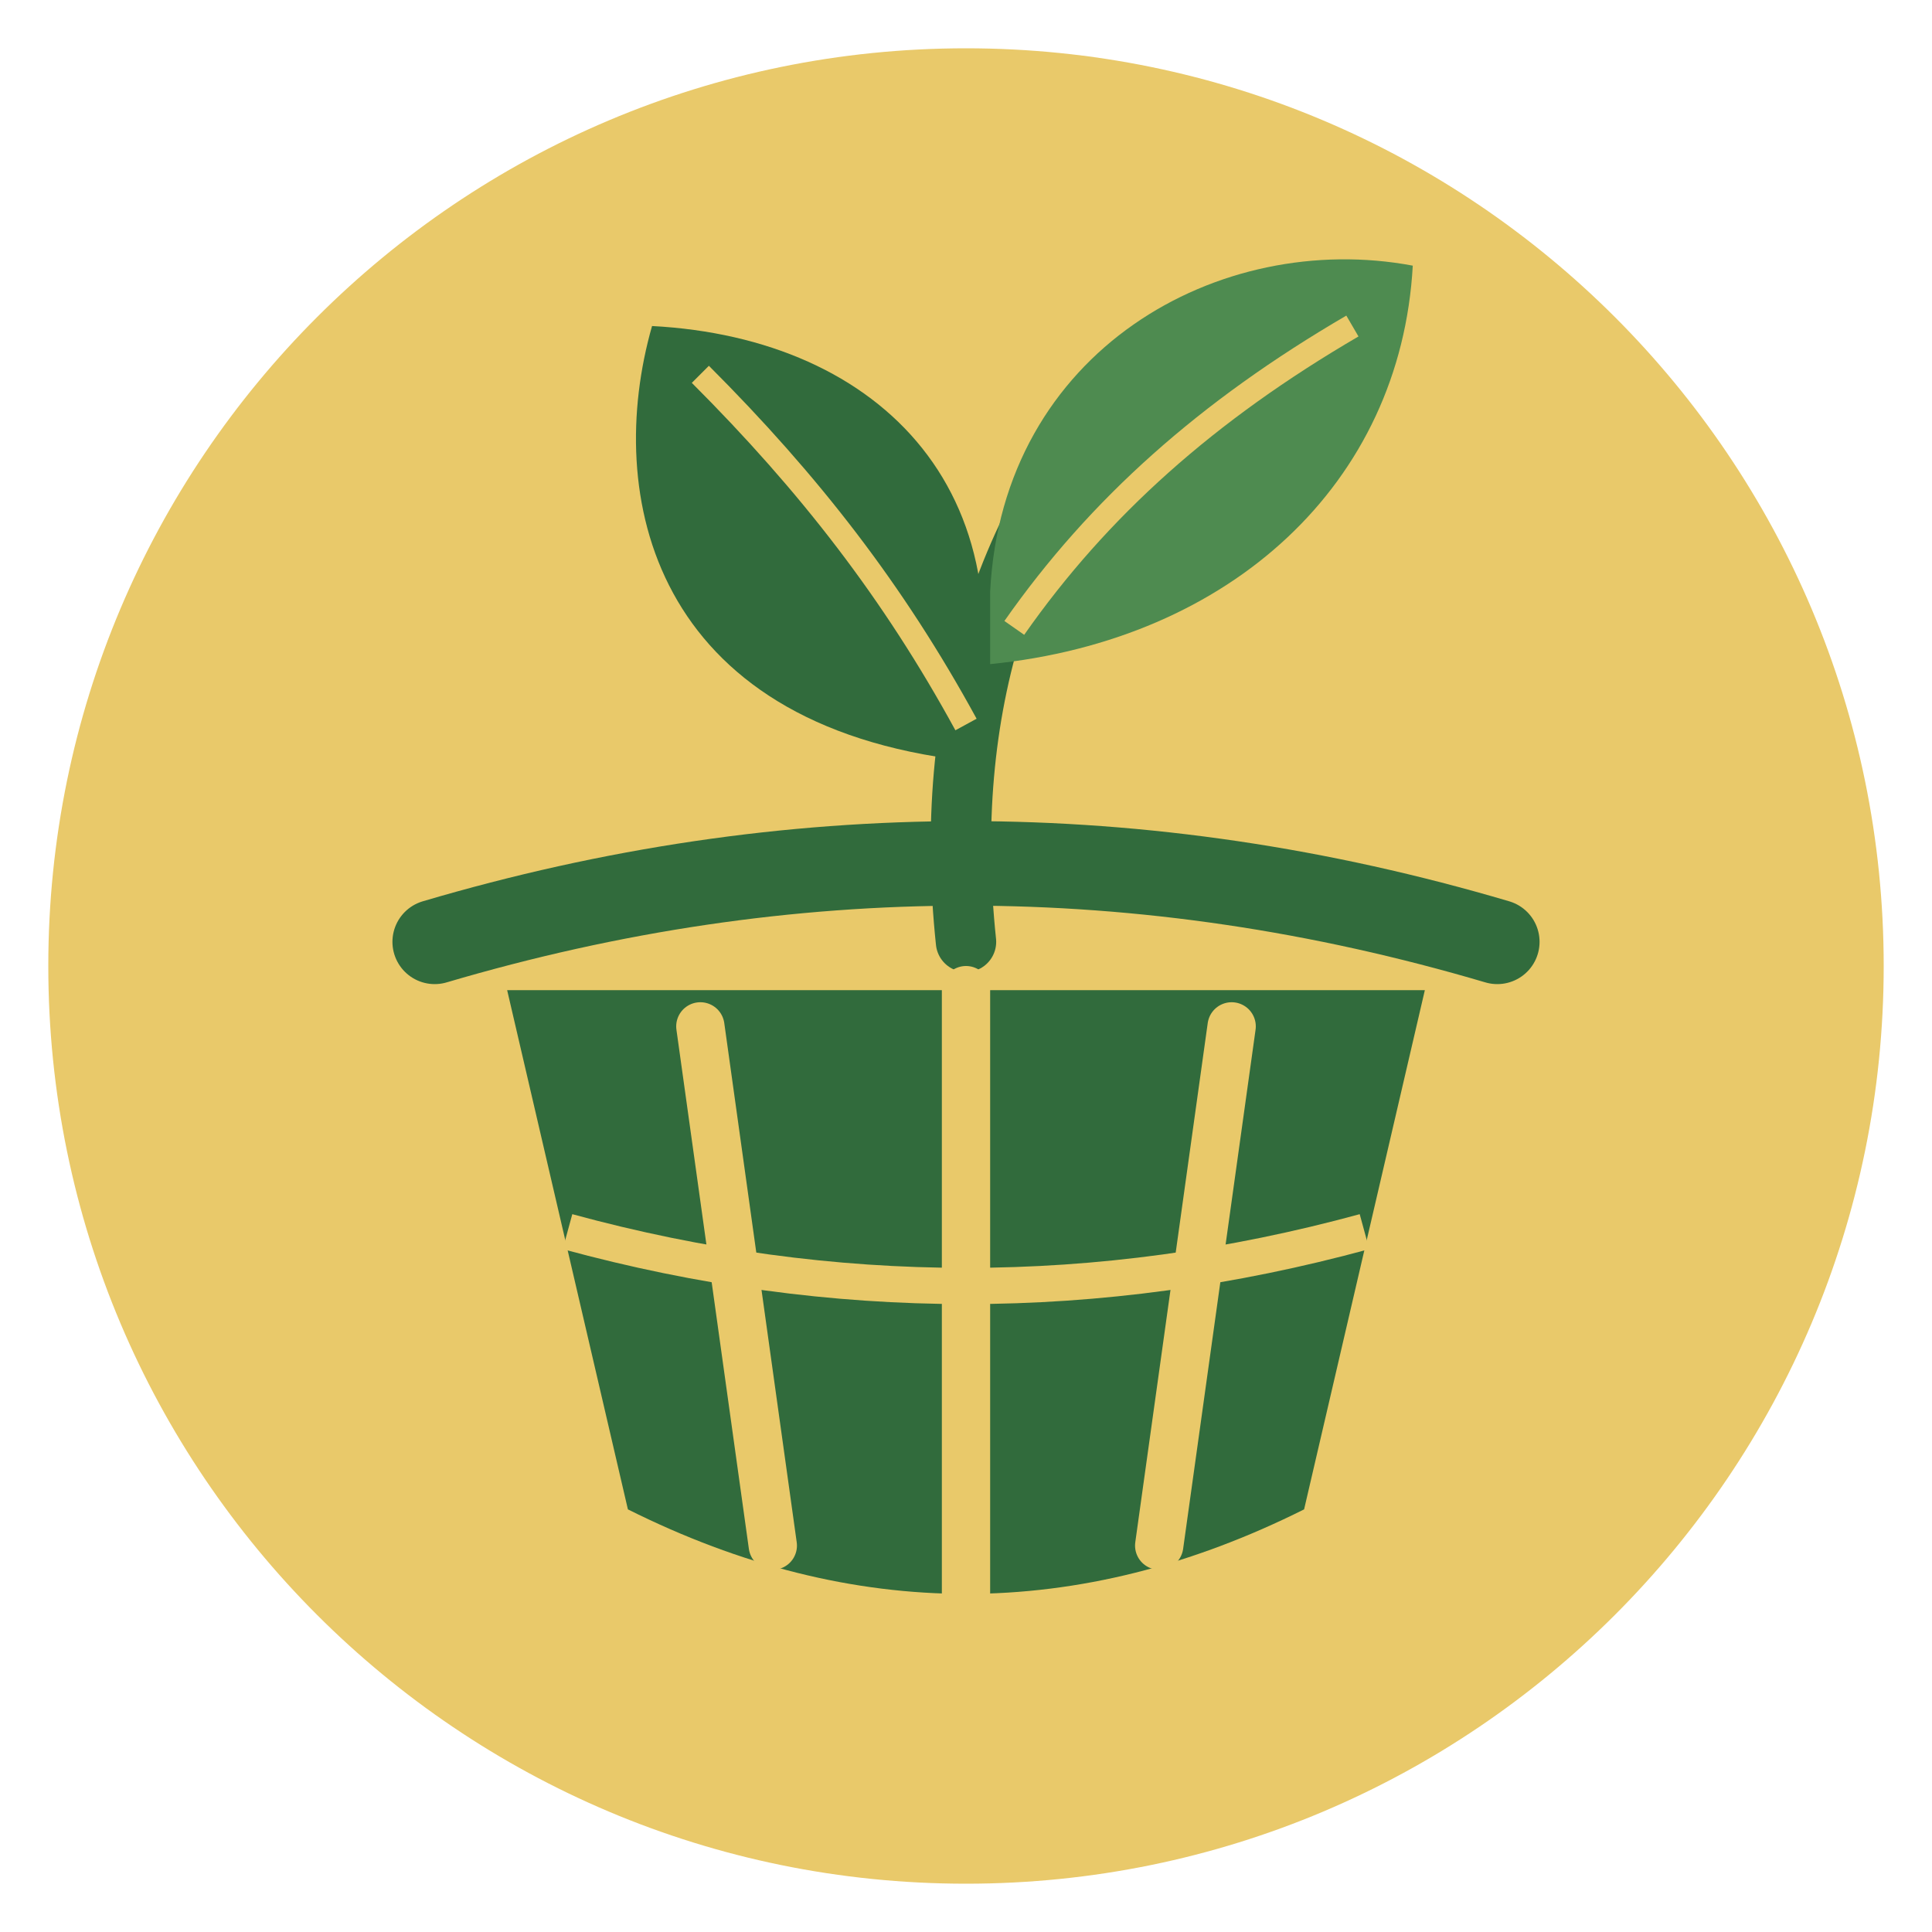
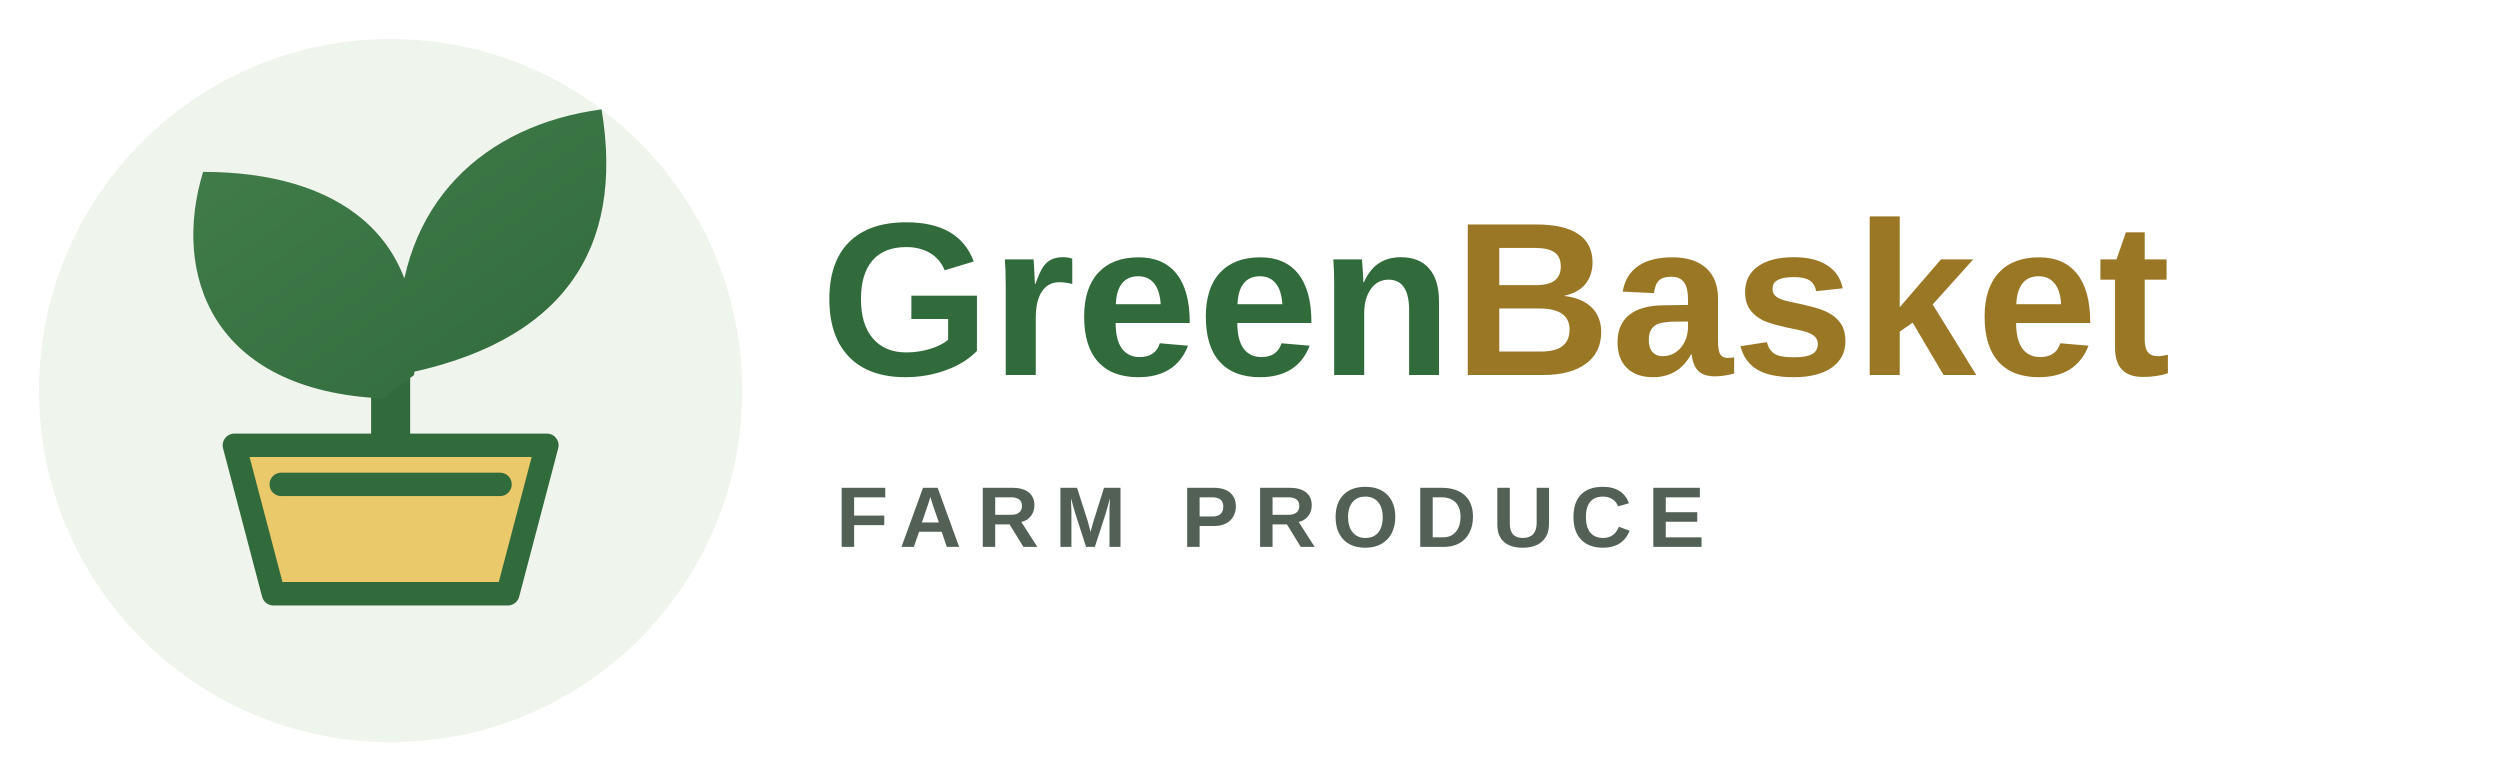
- <svg xmlns="http://www.w3.org/2000/svg" viewBox="0 0 160 160" role="img" aria-labelledby="title description">
-   <circle cx="80" cy="80" r="76" fill="#E9C96A" />
-   <path d="M80 78 C78 59 83 42 96 29" fill="none" stroke="#316B3C" stroke-width="5" stroke-linecap="round" />
-   <path d="M80 63 C54 60 50 41 54 27 C73 28 86 41 80 63Z" fill="#316B3C" />
-   <path d="M82 49 C83 29 101 19 117 22 C116 40 102 53 82 55Z" fill="#4E8B50" />
-   <path d="M58 31 C67 40 74 49 80 60 M112 27 C100 34 91 42 84 52" fill="none" stroke="#E9C96A" stroke-width="2" />
-   <path d="M36 78 Q80 65 124 78" fill="none" stroke="#316B3C" stroke-width="7" stroke-linecap="round" />
-   <path d="M42 82 L52 125 Q80 139 108 125 L118 82Z" fill="#316B3C" />
-   <path d="M58 85 L64 128 M80 82 L80 133 M102 85 L96 128" fill="none" stroke="#E9C96A" stroke-width="4" stroke-linecap="round" />
-   <path d="M47 102 Q80 111 113 102" fill="none" stroke="#E9C96A" stroke-width="3" />
+ <svg xmlns="http://www.w3.org/2000/svg" viewBox="0 0 320 100" role="img" aria-labelledby="title">
+   <defs>
+     <linearGradient id="leaf" x1="0" y1="0" x2="1" y2="1">
+       <stop stop-color="#427D4B" />
+       <stop offset="1" stop-color="#316B3C" />
+     </linearGradient>
+   </defs>
+   <circle cx="50" cy="50" r="45" fill="#EFF4EC" />
+   <path d="M50 72V42" fill="none" stroke="#316B3C" stroke-width="5" stroke-linecap="round" />
+   <path d="M49 51C27 50 22 35 26 22c17 0 29 8 27 26M51 43c0-17 11-27 26-29 3 18-5 30-26 34" fill="url(#leaf)" />
+   <path d="M30 57h40l-5 19H35z" fill="#E9C96A" stroke="#316B3C" stroke-width="3" stroke-linejoin="round" />
+   <path d="M36 62h28" stroke="#316B3C" stroke-width="3" stroke-linecap="round" />
+   <text x="105" y="48" font-family="Arial, sans-serif" font-size="28" font-weight="800" fill="#316B3C">Green</text>
+   <text x="186" y="48" font-family="Arial, sans-serif" font-size="28" font-weight="800" fill="#9A7724">Basket</text>
+   <text x="107" y="70" font-family="Arial, sans-serif" font-size="11" font-weight="700" letter-spacing="2" fill="#526056">FARM PRODUCE</text>
</svg>
